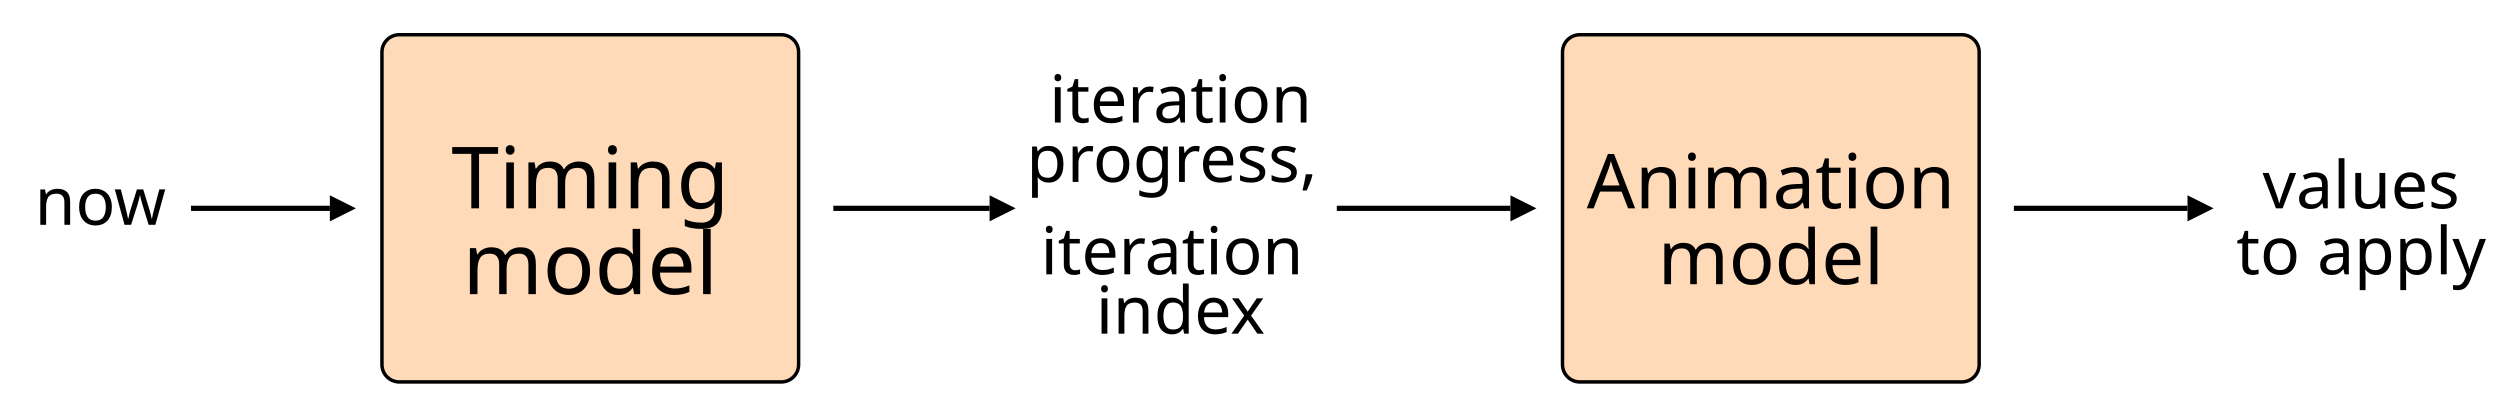
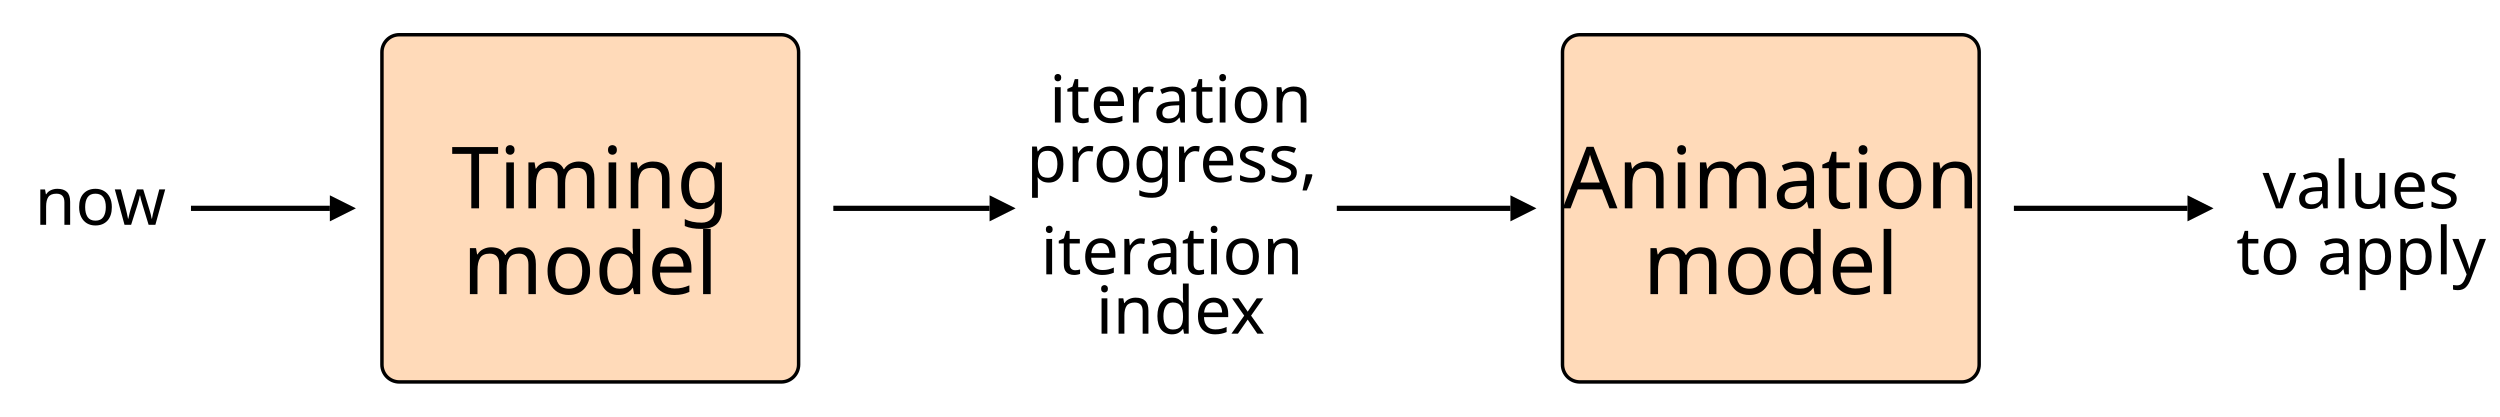
<svg xmlns="http://www.w3.org/2000/svg" width="100%" height="100%" viewBox="0 0 720 120">
  <defs>
-     <style type="text/css">
-     svg {
-       font-size: 19px;
-       font-family: sans-serif;
-     }
- 
-     /*
-      * Line work
-      */
-     .line, .arrowLine, .dottedArrow, .doubleArrowLine {
-       stroke: black;
-       stroke-width: 1.5;
-       fill: none;
-     }
-     .arrowLine, .dottedArrow {
-       marker-end: url(#arrow);
-     }
-     .dottedArrow {
-       stroke-dasharray: 4 4;
-       stroke-width: 2;
-     }
-     .doubleArrowLine {
-       marker-start: url(#reverseArrow);
-       marker-end: url(#arrow);
-     }
-     .bracket {
-       stroke: black;
-       stroke-width: 1.5;
-       fill: none;
-     }
- 
-     .processBox {
-       fill: peachpuff;
-       stroke: black;
-     }
-     .processLabel {
-       text-anchor: middle;
-       font-size: 1.3em;
-     }
-     </style>
-     <style type="text/css">
-       .blackArrowHead {
-         fill: black;
-         stroke: none;
-       }
-     </style>
-     <marker id="arrow" viewBox="0 -5 10 10" orient="auto" markerWidth="5" markerHeight="5">
+     <style type="text/css">svg{font-size:19px;font-family:sans-serif}.arrowLine{stroke:#000;stroke-width:1.5;fill:none;marker-end:url(#arrow)}.processBox{fill:#ffdab9;stroke:#000}.processLabel{text-anchor:middle;font-size:1.3em}</style>
+     <style type="text/css">.blackArrowHead{fill:#000;stroke:none}</style>
+     <marker id="arrow" markerHeight="5" markerWidth="5" orient="auto" viewBox="0 -5 10 10">
      <path d="M0-5l10 5l-10 5z" class="blackArrowHead" />
    </marker>
-     <marker id="reverseArrow" viewBox="-10 -5 10 10" orient="auto" markerWidth="5" markerHeight="5">
+     <marker id="reverseArrow" markerHeight="5" markerWidth="5" orient="auto" viewBox="-10 -5 10 10">
      <path d="M0-5l-10 5l10 5z" class="blackArrowHead" />
    </marker>
  </defs>
  <g transform="translate(10 60)">
-     <text y="0.25em" text-anchor="left">now</text>
+     <text y=".25em" text-anchor="left">now</text>
    <path d="M45 0H85" class="arrowLine" />
-     <rect x="100" width="120" y="-50" height="100" rx="5" ry="5" class="processBox" />
-     <g transform="translate(160 0)">
-       <text class="processLabel">Timing<tspan x="0" dy="1em">model</tspan>
+     <rect width="120" height="100" x="100" y="-50" class="processBox" rx="5" ry="5" />
+     <g>
+       <text class="processLabel" transform="translate(160 0)">Timing<tspan x="0" dy="1em">model</tspan>
      </text>
    </g>
    <path d="M230 0H275" class="arrowLine" />
-     <g transform="translate(330 0)">
-       <text y="-1.3em" text-anchor="middle">iteration<tspan x="0" dy="0.9em">progress,</tspan>
+     <g>
+       <text y="-1.3em" text-anchor="middle" transform="translate(330 0)">iteration<tspan x="0" dy=".9em">progress,</tspan>
        <tspan x="0" dy="1.4em">iteration</tspan>
-         <tspan x="0" dy="0.9em">index</tspan>
+         <tspan x="0" dy=".9em">index</tspan>
      </text>
    </g>
    <path d="M375 0H425" class="arrowLine" />
-     <rect x="440" width="120" y="-50" height="100" rx="5" ry="5" class="processBox" />
-     <g transform="translate(500 0)">
-       <text class="processLabel" style="font-size: 1.15em">Animation<tspan x="0" dy="1em">model</tspan>
+     <rect width="120" height="100" x="440" y="-50" class="processBox" rx="5" ry="5" />
+     <g>
+       <text class="processLabel" font-size="1.15em" transform="translate(500 0)">Animation<tspan x="0" dy="1em">model</tspan>
      </text>
    </g>
    <path d="M570 0H620" class="arrowLine" />
-     <g transform="translate(670 0)">
-       <text text-anchor="middle">values<tspan x="0" dy="1em">to apply</tspan>
+     <g>
+       <text text-anchor="middle" transform="translate(670 0)">values<tspan x="0" dy="1em">to apply</tspan>
      </text>
    </g>
  </g>
</svg>
